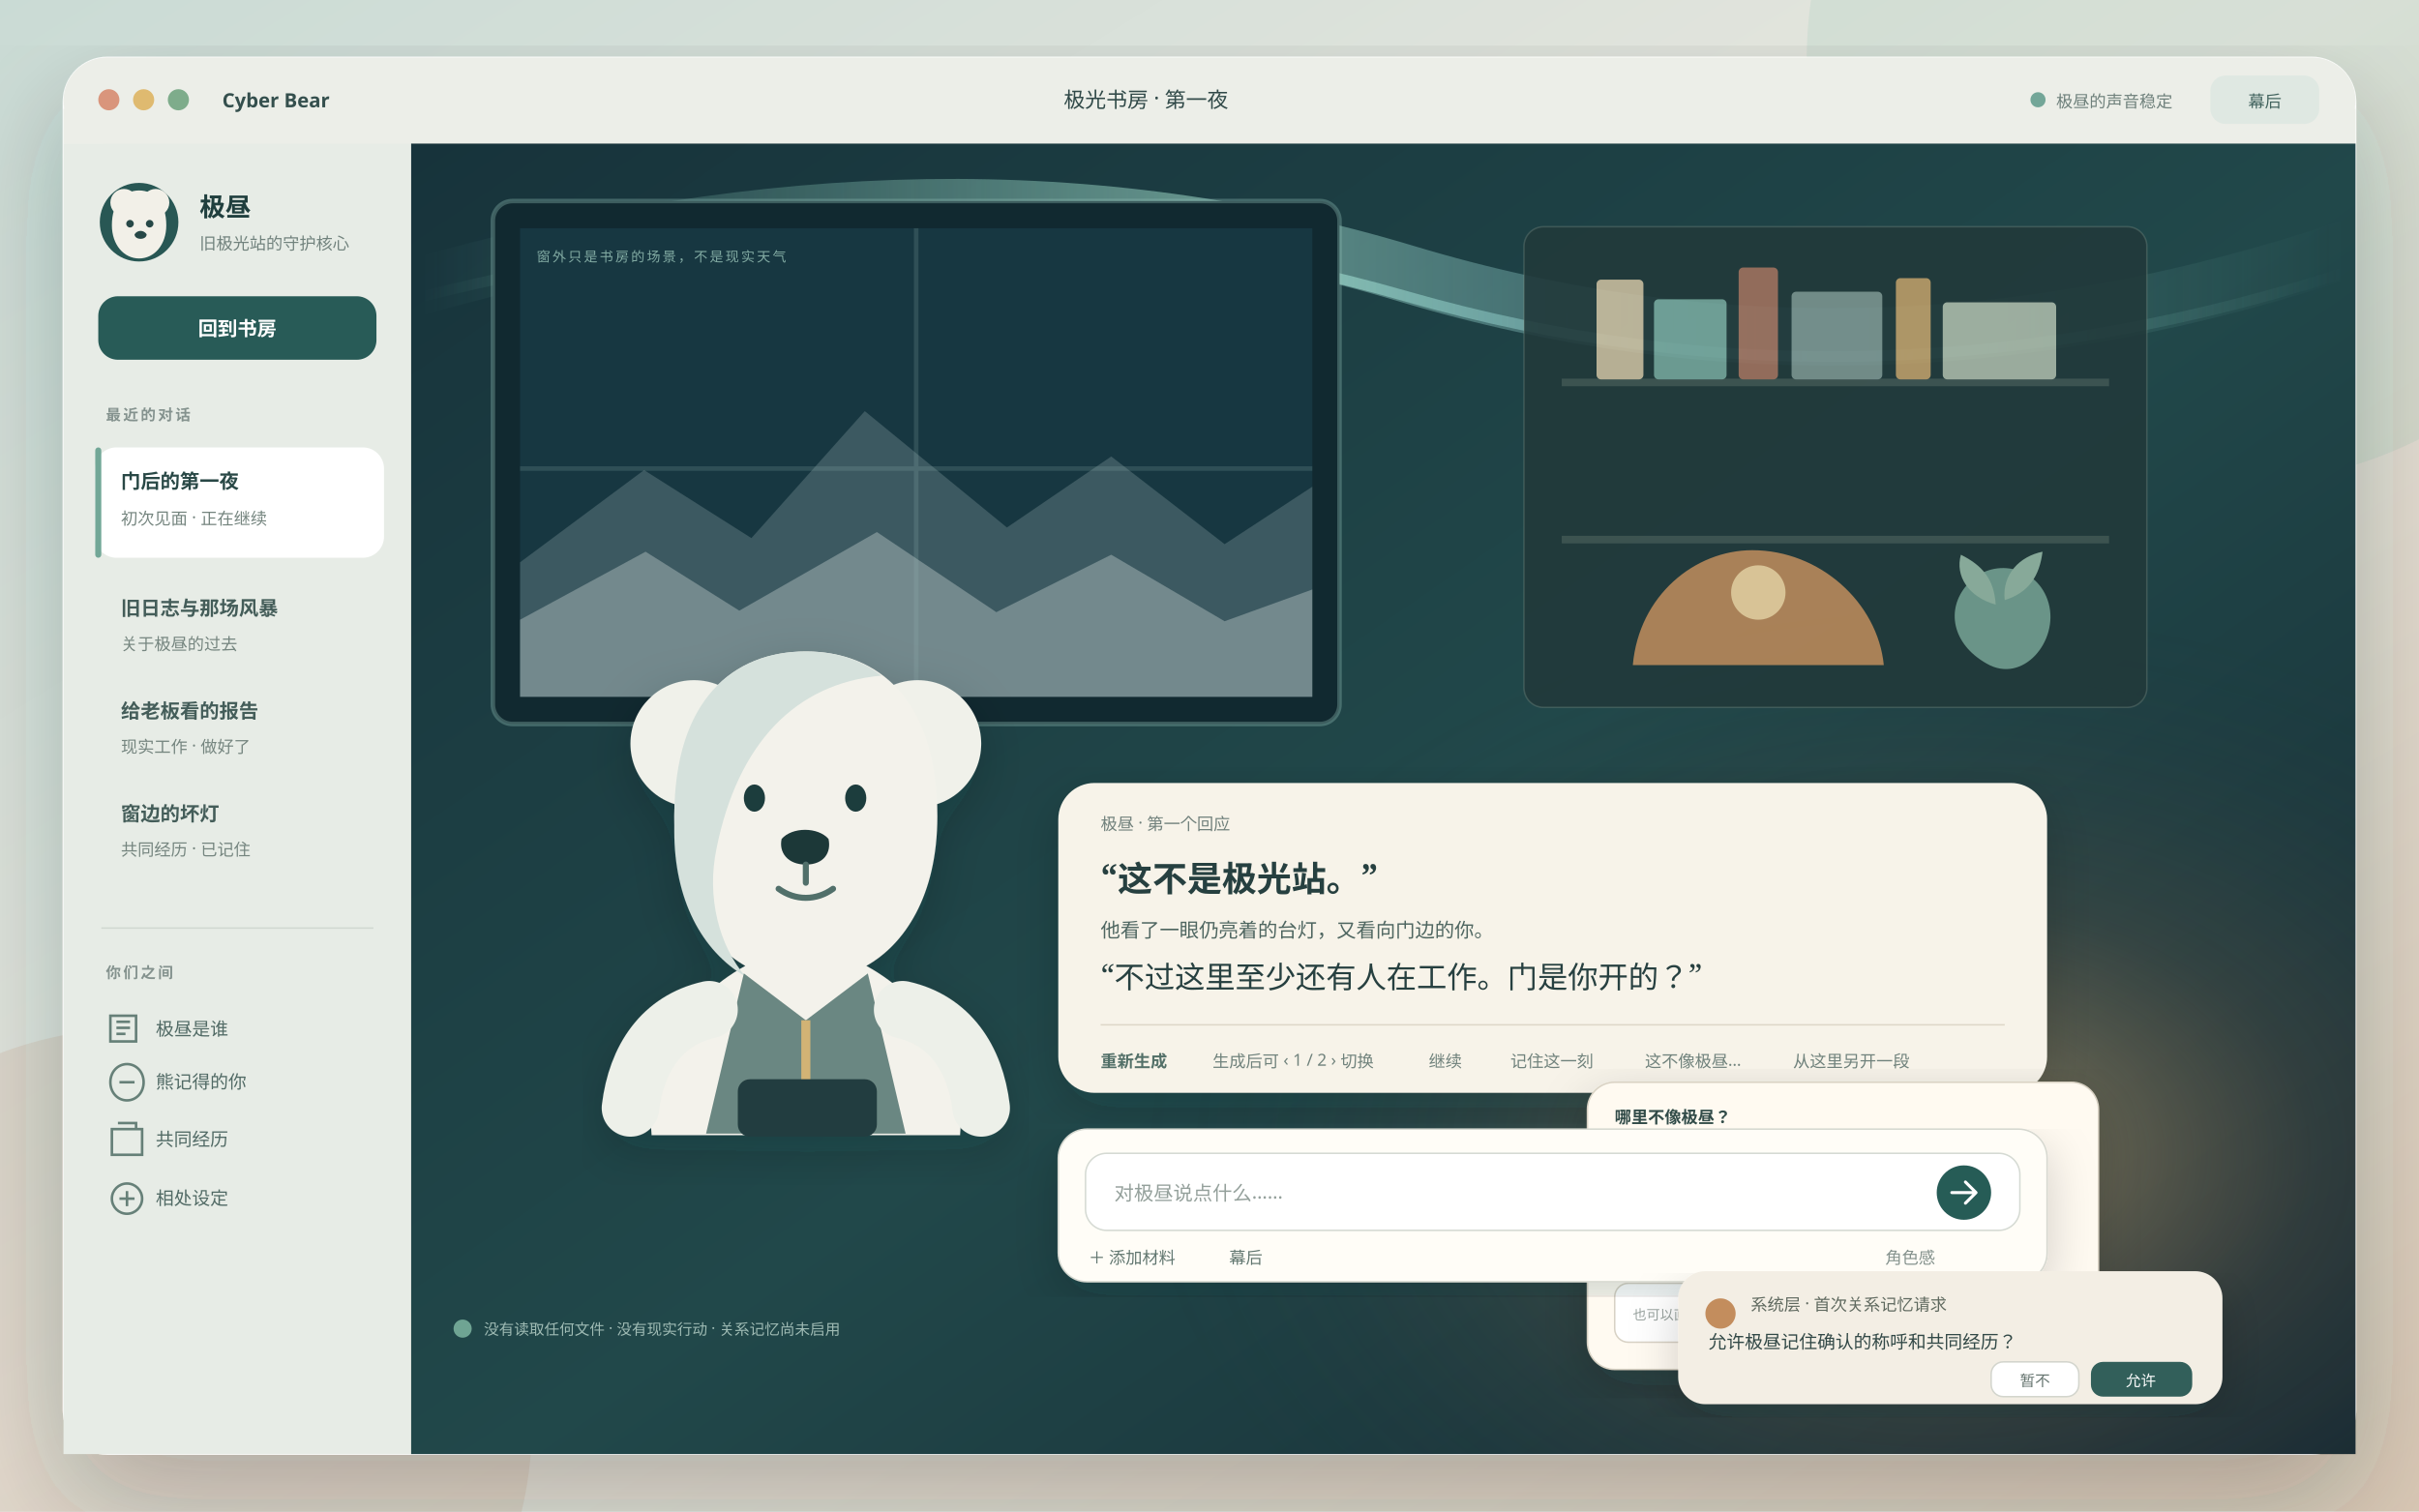
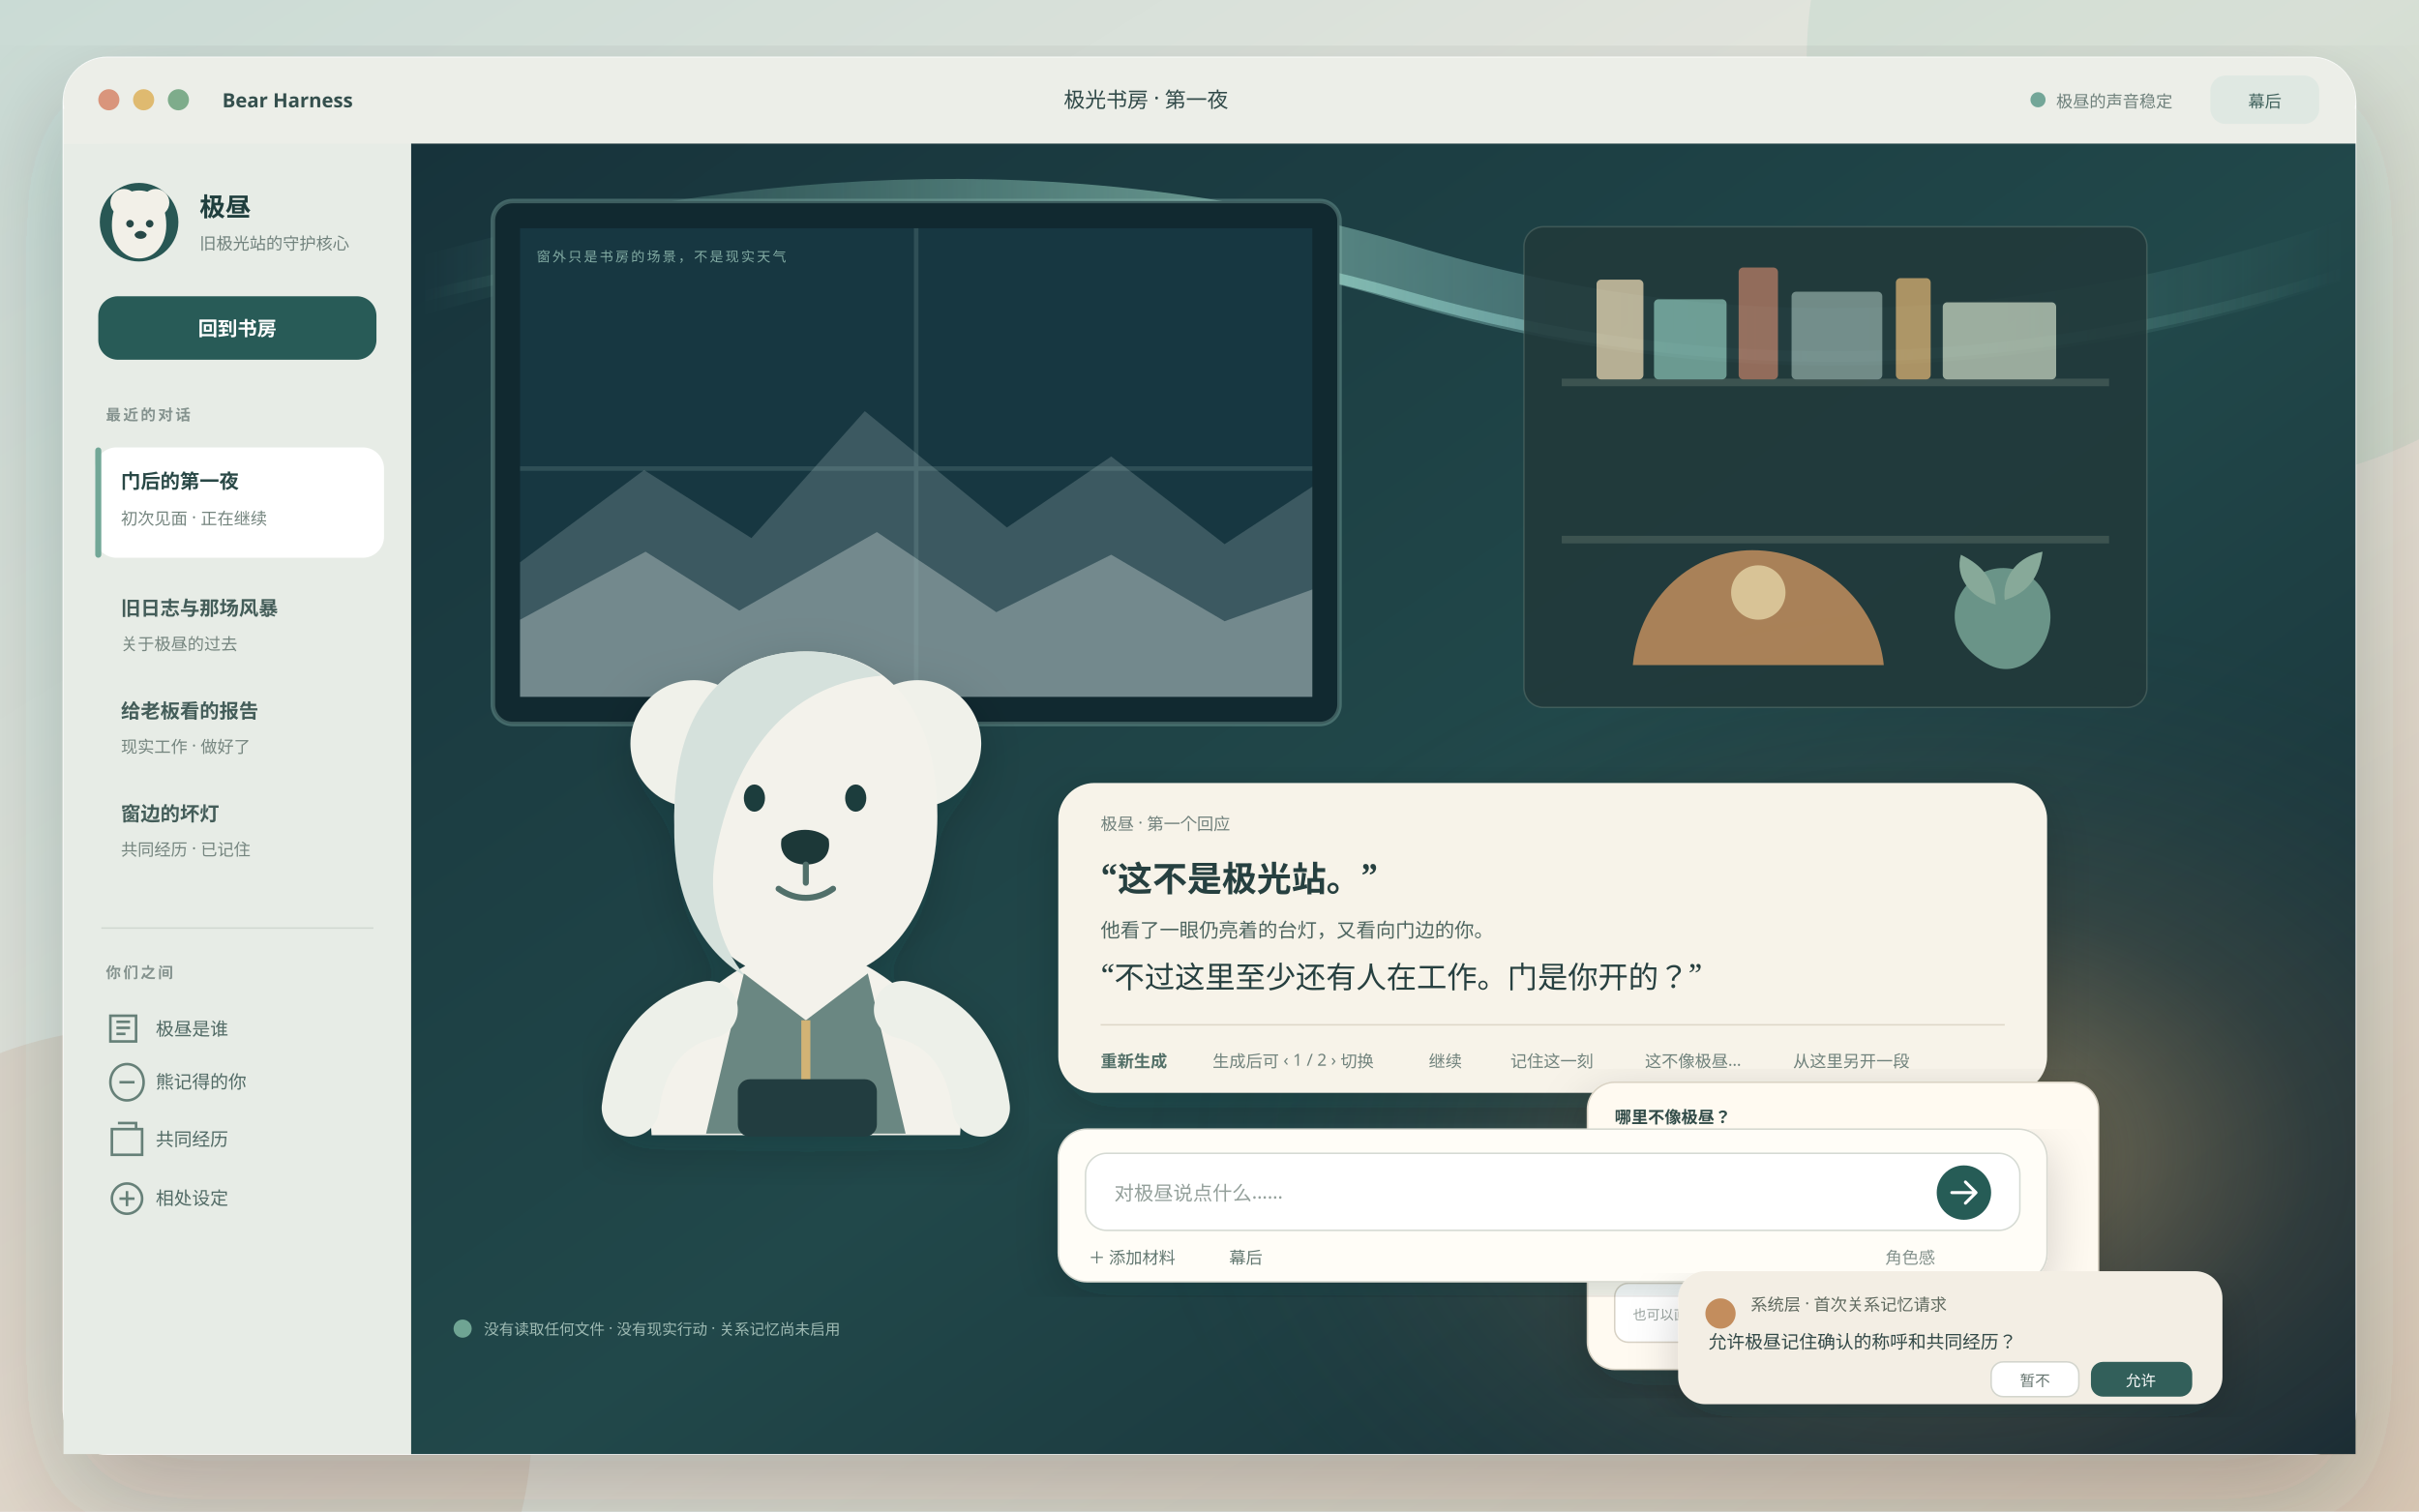
<svg xmlns="http://www.w3.org/2000/svg" width="1600" height="1000" viewBox="0 0 1600 1000" role="img" aria-labelledby="title desc">
  <defs>
    <linearGradient id="page" x1="0" y1="0" x2="1" y2="1">
      <stop stop-color="#cadbd5" />
      <stop offset=".48" stop-color="#e7e6de" />
      <stop offset="1" stop-color="#d8c7b4" />
    </linearGradient>
    <linearGradient id="scene" x1="0" y1="0" x2="1" y2="1">
      <stop stop-color="#17333b" />
      <stop offset=".52" stop-color="#21484a" />
      <stop offset="1" stop-color="#162a33" />
    </linearGradient>
    <radialGradient id="warm" cx="79%" cy="77%" r="42%">
      <stop stop-color="#dfbe82" stop-opacity=".56" />
      <stop offset=".46" stop-color="#b97e56" stop-opacity=".15" />
      <stop offset="1" stop-color="#172f37" stop-opacity="0" />
    </radialGradient>
    <linearGradient id="aurora" x1="0" y1="0" x2="1" y2="0">
      <stop stop-color="#98e1cc" stop-opacity="0" />
      <stop offset=".4" stop-color="#a9e6d3" stop-opacity=".72" />
      <stop offset=".72" stop-color="#73aeb9" stop-opacity=".36" />
      <stop offset="1" stop-color="#98e1cc" stop-opacity="0" />
    </linearGradient>
    <filter id="windowShadow">
      <feDropShadow dx="0" dy="30" stdDeviation="38" flood-color="#172e30" flood-opacity=".26" />
    </filter>
    <filter id="cardShadow">
      <feDropShadow dx="0" dy="10" stdDeviation="16" flood-color="#142b2d" flood-opacity=".18" />
    </filter>
  </defs>
  <rect width="1600" height="1000" fill="url(#page)" />
  <circle cx="1475" cy="40" r="280" fill="#74b39f" opacity=".14" />
  <circle cx="92" cy="940" r="260" fill="#ba8767" opacity=".15" />
  <g filter="url(#windowShadow)">
    <rect x="42" y="38" width="1516" height="924" rx="29" fill="#f6f3eb" stroke="#fff" stroke-opacity=".9" />
    <rect x="42" y="38" width="1516" height="57" rx="29" fill="#eceee8" />
    <path d="M42 72v23h1516V72" fill="#eceee8" />
    <circle cx="72" cy="66" r="7" fill="#d9957c" />
    <circle cx="95" cy="66" r="7" fill="#dfba70" />
    <circle cx="118" cy="66" r="7" fill="#7eac8b" />
-     <text x="147" y="71" fill="#34504e" font-family="system-ui,sans-serif" font-size="13" font-weight="750">Cyber Bear</text>
+     <text x="147" y="71" fill="#34504e" font-family="system-ui,sans-serif" font-size="13" font-weight="750">Bear Harness</text>
    <text x="758" y="71" fill="#304a48" font-family="Georgia,'Songti SC',serif" font-size="14" text-anchor="middle">极光书房 · 第一夜</text>
    <circle cx="1348" cy="66" r="5" fill="#73a698" />
    <text x="1360" y="71" fill="#6f817c" font-family="system-ui,sans-serif" font-size="11">极昼的声音稳定</text>
    <rect x="1462" y="50" width="72" height="32" rx="10" fill="#dfe8e2" />
    <text x="1498" y="71" fill="#41625d" font-family="system-ui,sans-serif" font-size="11" text-anchor="middle">幕后</text>
  </g>
  <g>
    <rect x="42" y="95" width="230" height="867" fill="#e7ece6" />
    <path d="M272 95v867" stroke="#d2d9d2" />
    <g transform="translate(66 121)">
      <circle cx="26" cy="26" r="26" fill="#285754" />
      <circle cx="16" cy="13" r="9" fill="#f2f0e8" />
      <circle cx="37" cy="13" r="9" fill="#f2f0e8" />
      <path d="M8 28c0-15 8-23 18-23s18 8 18 23c0 13-8 22-18 22S8 41 8 28z" fill="#f2f0e8" />
      <circle cx="20" cy="27" r="2.5" fill="#274847" />
      <circle cx="33" cy="27" r="2.5" fill="#274847" />
      <path d="M23 34c2-3 6-3 8 0 0 4-8 4-8 0z" fill="#274847" />
      <text x="66" y="22" fill="#203f3e" font-family="system-ui,sans-serif" font-size="17" font-weight="760">极昼</text>
      <text x="66" y="44" fill="#71827d" font-family="system-ui,sans-serif" font-size="11">旧极光站的守护核心</text>
    </g>
    <rect x="65" y="196" width="184" height="42" rx="13" fill="#285b57" />
    <text x="157" y="222" fill="#fff" font-family="system-ui,sans-serif" font-size="13" font-weight="700" text-anchor="middle">回到书房</text>
    <text x="70" y="278" fill="#84928e" font-family="system-ui,sans-serif" font-size="10" font-weight="800" letter-spacing="1.5">最近的对话</text>
    <g transform="translate(63 296)">
      <rect width="191" height="73" rx="14" fill="#fff" />
      <rect width="4" height="73" rx="2" fill="#72a797" />
      <text x="17" y="27" fill="#294846" font-family="system-ui,sans-serif" font-size="13" font-weight="700">门后的第一夜</text>
      <text x="17" y="51" fill="#75857f" font-family="system-ui,sans-serif" font-size="11">初次见面 · 正在继续</text>
    </g>
    <g transform="translate(63 380)">
      <text x="17" y="27" fill="#445d59" font-family="system-ui,sans-serif" font-size="13" font-weight="650">旧日志与那场风暴</text>
      <text x="17" y="50" fill="#75857f" font-family="system-ui,sans-serif" font-size="11">关于极昼的过去</text>
    </g>
    <g transform="translate(63 448)">
      <text x="17" y="27" fill="#445d59" font-family="system-ui,sans-serif" font-size="13" font-weight="650">给老板看的报告</text>
      <text x="17" y="50" fill="#75857f" font-family="system-ui,sans-serif" font-size="11">现实工作 · 做好了</text>
    </g>
    <g transform="translate(63 516)">
      <text x="17" y="27" fill="#445d59" font-family="system-ui,sans-serif" font-size="13" font-weight="650">窗边的坏灯</text>
      <text x="17" y="50" fill="#75857f" font-family="system-ui,sans-serif" font-size="11">共同经历 · 已记住</text>
    </g>
    <path d="M67 614h180" stroke="#d0d8d1" />
    <text x="70" y="647" fill="#84928e" font-family="system-ui,sans-serif" font-size="10" font-weight="800" letter-spacing="1.5">你们之间</text>
    <g transform="translate(70 668)">
      <path d="M3 4h17v17H3zM7 8h9M7 12h9M7 16h6" fill="none" stroke="#668078" stroke-width="1.7" />
      <text x="33" y="17" fill="#516a65" font-family="system-ui,sans-serif" font-size="12">极昼是谁</text>
      <path d="M3 48c0-7 5-12 11-12s11 5 11 12-5 12-11 12S3 55 3 48zM9 48h10" fill="none" stroke="#668078" stroke-width="1.7" />
      <text x="33" y="52" fill="#516a65" font-family="system-ui,sans-serif" font-size="12">熊记得的你</text>
      <path d="M4 79h20v17H4zM8 75h12v4" fill="none" stroke="#668078" stroke-width="1.7" />
      <text x="33" y="90" fill="#516a65" font-family="system-ui,sans-serif" font-size="12">共同经历</text>
      <circle cx="14" cy="125" r="10" fill="none" stroke="#668078" stroke-width="1.7" />
      <path d="M14 120v10M9 125h10" stroke="#668078" stroke-width="1.7" />
      <text x="33" y="129" fill="#516a65" font-family="system-ui,sans-serif" font-size="12">相处设定</text>
    </g>
  </g>
  <g>
    <rect x="272" y="95" width="1286" height="867" fill="url(#scene)" />
    <rect x="272" y="95" width="1286" height="867" fill="url(#warm)" />
    <path d="M272 191Q625 89 930 181t628-18" fill="none" stroke="url(#aurora)" stroke-width="38" opacity=".7" />
    <path d="M272 198Q624 108 930 196t628-18" fill="none" stroke="url(#aurora)" stroke-width="7" />
    <g transform="translate(326 133)">
      <rect width="560" height="346" rx="13" fill="#112930" stroke="#91beb4" stroke-opacity=".35" stroke-width="3" />
      <rect x="18" y="18" width="524" height="310" fill="#173741" />
      <path d="M18 239l82-61 71 45 75-84 94 77 69-47 75 58 58-38v139H18z" fill="#bfd4d1" fill-opacity=".22" />
      <path d="M18 277l83-45 62 39 91-52 79 53 76-38 75 44 58-21v71H18z" fill="#dce7e4" fill-opacity=".34" />
      <path d="M280 18v310M18 177h524" stroke="#9bc0b9" stroke-opacity=".18" stroke-width="3" />
      <text x="29" y="40" fill="#81aaa2" font-family="system-ui,sans-serif" font-size="9" letter-spacing="1.4">窗外只是书房的场景，不是现实天气</text>
    </g>
    <g transform="translate(1008 150)" opacity=".88">
      <rect width="412" height="318" rx="13" fill="#21393a" stroke="#9dae9f" stroke-opacity=".28" />
      <path d="M25 103h362M25 207h362" stroke="#9eaa9c" stroke-opacity=".25" stroke-width="5" />
      <g fill="#cabd9f">
        <rect x="48" y="35" width="31" height="66" rx="3" />
        <rect x="86" y="48" width="48" height="53" rx="3" fill="#75a69b" />
        <rect x="142" y="27" width="26" height="74" rx="3" fill="#a1715e" />
        <rect x="177" y="43" width="60" height="58" rx="3" fill="#7c9590" />
        <rect x="246" y="34" width="23" height="67" rx="3" fill="#bd9d68" />
        <rect x="277" y="50" width="75" height="51" rx="3" fill="#aab9a8" />
      </g>
      <path d="M72 290c4-46 41-76 79-76 45 0 83 35 87 76z" fill="#bb8959" />
      <circle cx="155" cy="242" r="18" fill="#f0d4a0" />
      <g transform="translate(275 223)">
        <path d="M31 66C8 53 4 30 18 14 34-5 65 1 72 26c7 25-17 54-41 40z" fill="#749f91" />
        <path d="M43 24C41 7 53-5 68-8 66 8 59 19 43 24zM37 27C19 22 10 8 14-6c14 7 22 16 23 33z" fill="#94b7a4" />
      </g>
    </g>
    <g transform="translate(396 422)" filter="url(#cardShadow)">
      <ellipse cx="137" cy="304" rx="123" ry="24" fill="#08191e" fill-opacity=".42" />
      <circle cx="63" cy="70" r="42" fill="#f0f1ea" />
      <circle cx="211" cy="70" r="42" fill="#f0f1ea" />
      <path d="M50 118C50 41 89 9 137 9s87 32 87 109c0 53-22 85-47 99 42 23 66 66 62 112H35c-4-46 20-89 62-112-25-14-47-46-47-99z" fill="#f3f2eb" />
      <path d="M50 118C50 41 89 9 137 9c19 0 36 5 50 16-57 5-95 45-109 114-7 33 2 65 19 85-29-17-47-51-47-96z" fill="#d5e1dc" />
      <ellipse cx="103" cy="106" rx="7" ry="9" fill="#1f3c3d" />
      <ellipse cx="170" cy="106" rx="7" ry="9" fill="#1f3c3d" />
      <path d="M121 133c7-8 24-8 31 0 2 9-3 17-15 17s-18-8-16-17z" fill="#1e3739" />
      <path d="M137 150v12M119 166c11 8 25 8 36 0" fill="none" stroke="#516f6b" stroke-width="4" stroke-linecap="round" />
      <path d="M96 222l41 31 41-31 25 106H71z" fill="#6b8782" />
      <path d="M137 253v75" stroke="#d2b375" stroke-width="6" />
      <path d="M73 246c-31 7-48 32-52 65M201 246c31 7 48 32 52 65" fill="none" stroke="#edf0e9" stroke-width="38" stroke-linecap="round" />
      <rect x="92" y="292" width="92" height="38" rx="8" fill="#243e40" />
    </g>
    <g transform="translate(700 518)" filter="url(#cardShadow)">
      <rect width="654" height="205" rx="24" fill="#f7f3e9" />
      <text x="28" y="31" fill="#71817c" font-family="system-ui,sans-serif" font-size="11">极昼 · 第一个回应</text>
      <text x="28" y="70" fill="#273f3f" font-family="Georgia,'Songti SC',serif" font-size="23" font-weight="700">“这不是极光站。”</text>
      <text x="28" y="102" fill="#4f6661" font-family="system-ui,sans-serif" font-size="13">他看了一眼仍亮着的台灯，又看向门边的你。</text>
      <text x="28" y="134" fill="#273f3f" font-family="Georgia,'Songti SC',serif" font-size="20">“不过这里至少还有人在工作。门是你开的？”</text>
      <path d="M28 160h598" stroke="#ded7c8" />
      <text x="28" y="188" fill="#536f68" font-family="system-ui,sans-serif" font-size="11" font-weight="700">重新生成</text>
      <text x="102" y="188" fill="#70827c" font-family="system-ui,sans-serif" font-size="11">生成后可 ‹ 1 / 2 › 切换</text>
      <text x="245" y="188" fill="#70827c" font-family="system-ui,sans-serif" font-size="11">继续</text>
      <text x="299" y="188" fill="#70827c" font-family="system-ui,sans-serif" font-size="11">记住这一刻</text>
      <text x="388" y="188" fill="#70827c" font-family="system-ui,sans-serif" font-size="11">这不像极昼…</text>
      <text x="486" y="188" fill="#70827c" font-family="system-ui,sans-serif" font-size="11">从这里另开一段</text>
    </g>
    <g transform="translate(1050 716)" filter="url(#cardShadow)">
      <rect width="338" height="190" rx="18" fill="#fffaf1" stroke="#d9d2c4" />
      <text x="18" y="27" fill="#314c48" font-family="system-ui,sans-serif" font-size="11" font-weight="700">哪里不像极昼？</text>
      <g fill="#fff" stroke="#ddd6c8">
        <rect x="18" y="41" width="76" height="28" rx="8" />
        <rect x="101" y="41" width="76" height="28" rx="8" />
        <rect x="184" y="41" width="116" height="28" rx="8" />
        <rect x="18" y="76" width="86" height="28" rx="8" />
        <rect x="111" y="76" width="104" height="28" rx="8" />
      </g>
      <g fill="#61726d" font-family="system-ui,sans-serif" font-size="9">
        <text x="32" y="59">语气不对</text>
        <text x="115" y="59">忘了自己</text>
        <text x="198" y="59">忘了我们的经历</text>
        <text x="32" y="94">替我行动</text>
        <text x="125" y="94">把虚构当现实</text>
      </g>
      <text x="18" y="124" fill="#61726d" font-family="system-ui,sans-serif" font-size="9" font-weight="700">其他原因</text>
      <rect x="18" y="133" width="302" height="39" rx="9" fill="#fff" stroke="#d8d2c5" />
      <text x="30" y="157" fill="#98a29e" font-family="system-ui,sans-serif" font-size="9">也可以直接写哪里不对……</text>
    </g>
    <g transform="translate(700 747)" filter="url(#cardShadow)">
      <rect width="654" height="101" rx="19" fill="#fffdf7" stroke="#d6d8d0" />
      <rect x="18" y="16" width="618" height="51" rx="14" fill="#fff" stroke="#d5dad3" />
      <text x="37" y="47" fill="#94a09b" font-family="system-ui,sans-serif" font-size="13">对极昼说点什么……</text>
      <circle cx="599" cy="42" r="18" fill="#285b57" />
      <path d="M591 42h15M600 35l7 7-7 7" fill="none" stroke="#fff" stroke-width="2" stroke-linecap="round" stroke-linejoin="round" />
      <text x="20" y="89" fill="#61766f" font-family="system-ui,sans-serif" font-size="11">＋ 添加材料</text>
      <text x="113" y="89" fill="#61766f" font-family="system-ui,sans-serif" font-size="11">幕后</text>
      <text x="547" y="89" fill="#85928d" font-family="system-ui,sans-serif" font-size="11">角色感</text>
    </g>
    <g transform="translate(1110 841)" filter="url(#cardShadow)">
      <rect width="360" height="88" rx="18" fill="#f3eee4" />
      <circle cx="28" cy="28" r="10" fill="#c38d5d" />
      <text x="48" y="26" fill="#5f695f" font-family="system-ui,sans-serif" font-size="11">系统层 · 首次关系记忆请求</text>
      <text x="20" y="51" fill="#334947" font-family="system-ui,sans-serif" font-size="12">允许极昼记住确认的称呼和共同经历？</text>
      <rect x="207" y="60" width="58" height="23" rx="8" fill="#fff" stroke="#d3d5cd" />
      <text x="236" y="76" fill="#65746f" font-family="system-ui,sans-serif" font-size="10" text-anchor="middle">暂不</text>
      <rect x="273" y="60" width="67" height="23" rx="8" fill="#315f5a" />
      <text x="306" y="76" fill="#fff" font-family="system-ui,sans-serif" font-size="10" text-anchor="middle">允许</text>
    </g>
    <g transform="translate(300 873)">
      <circle cx="6" cy="6" r="6" fill="#6fa493" />
      <text x="20" y="10" fill="#9fbbb4" font-family="system-ui,sans-serif" font-size="10">没有读取任何文件 · 没有现实行动 · 关系记忆尚未启用</text>
    </g>
  </g>
</svg>
